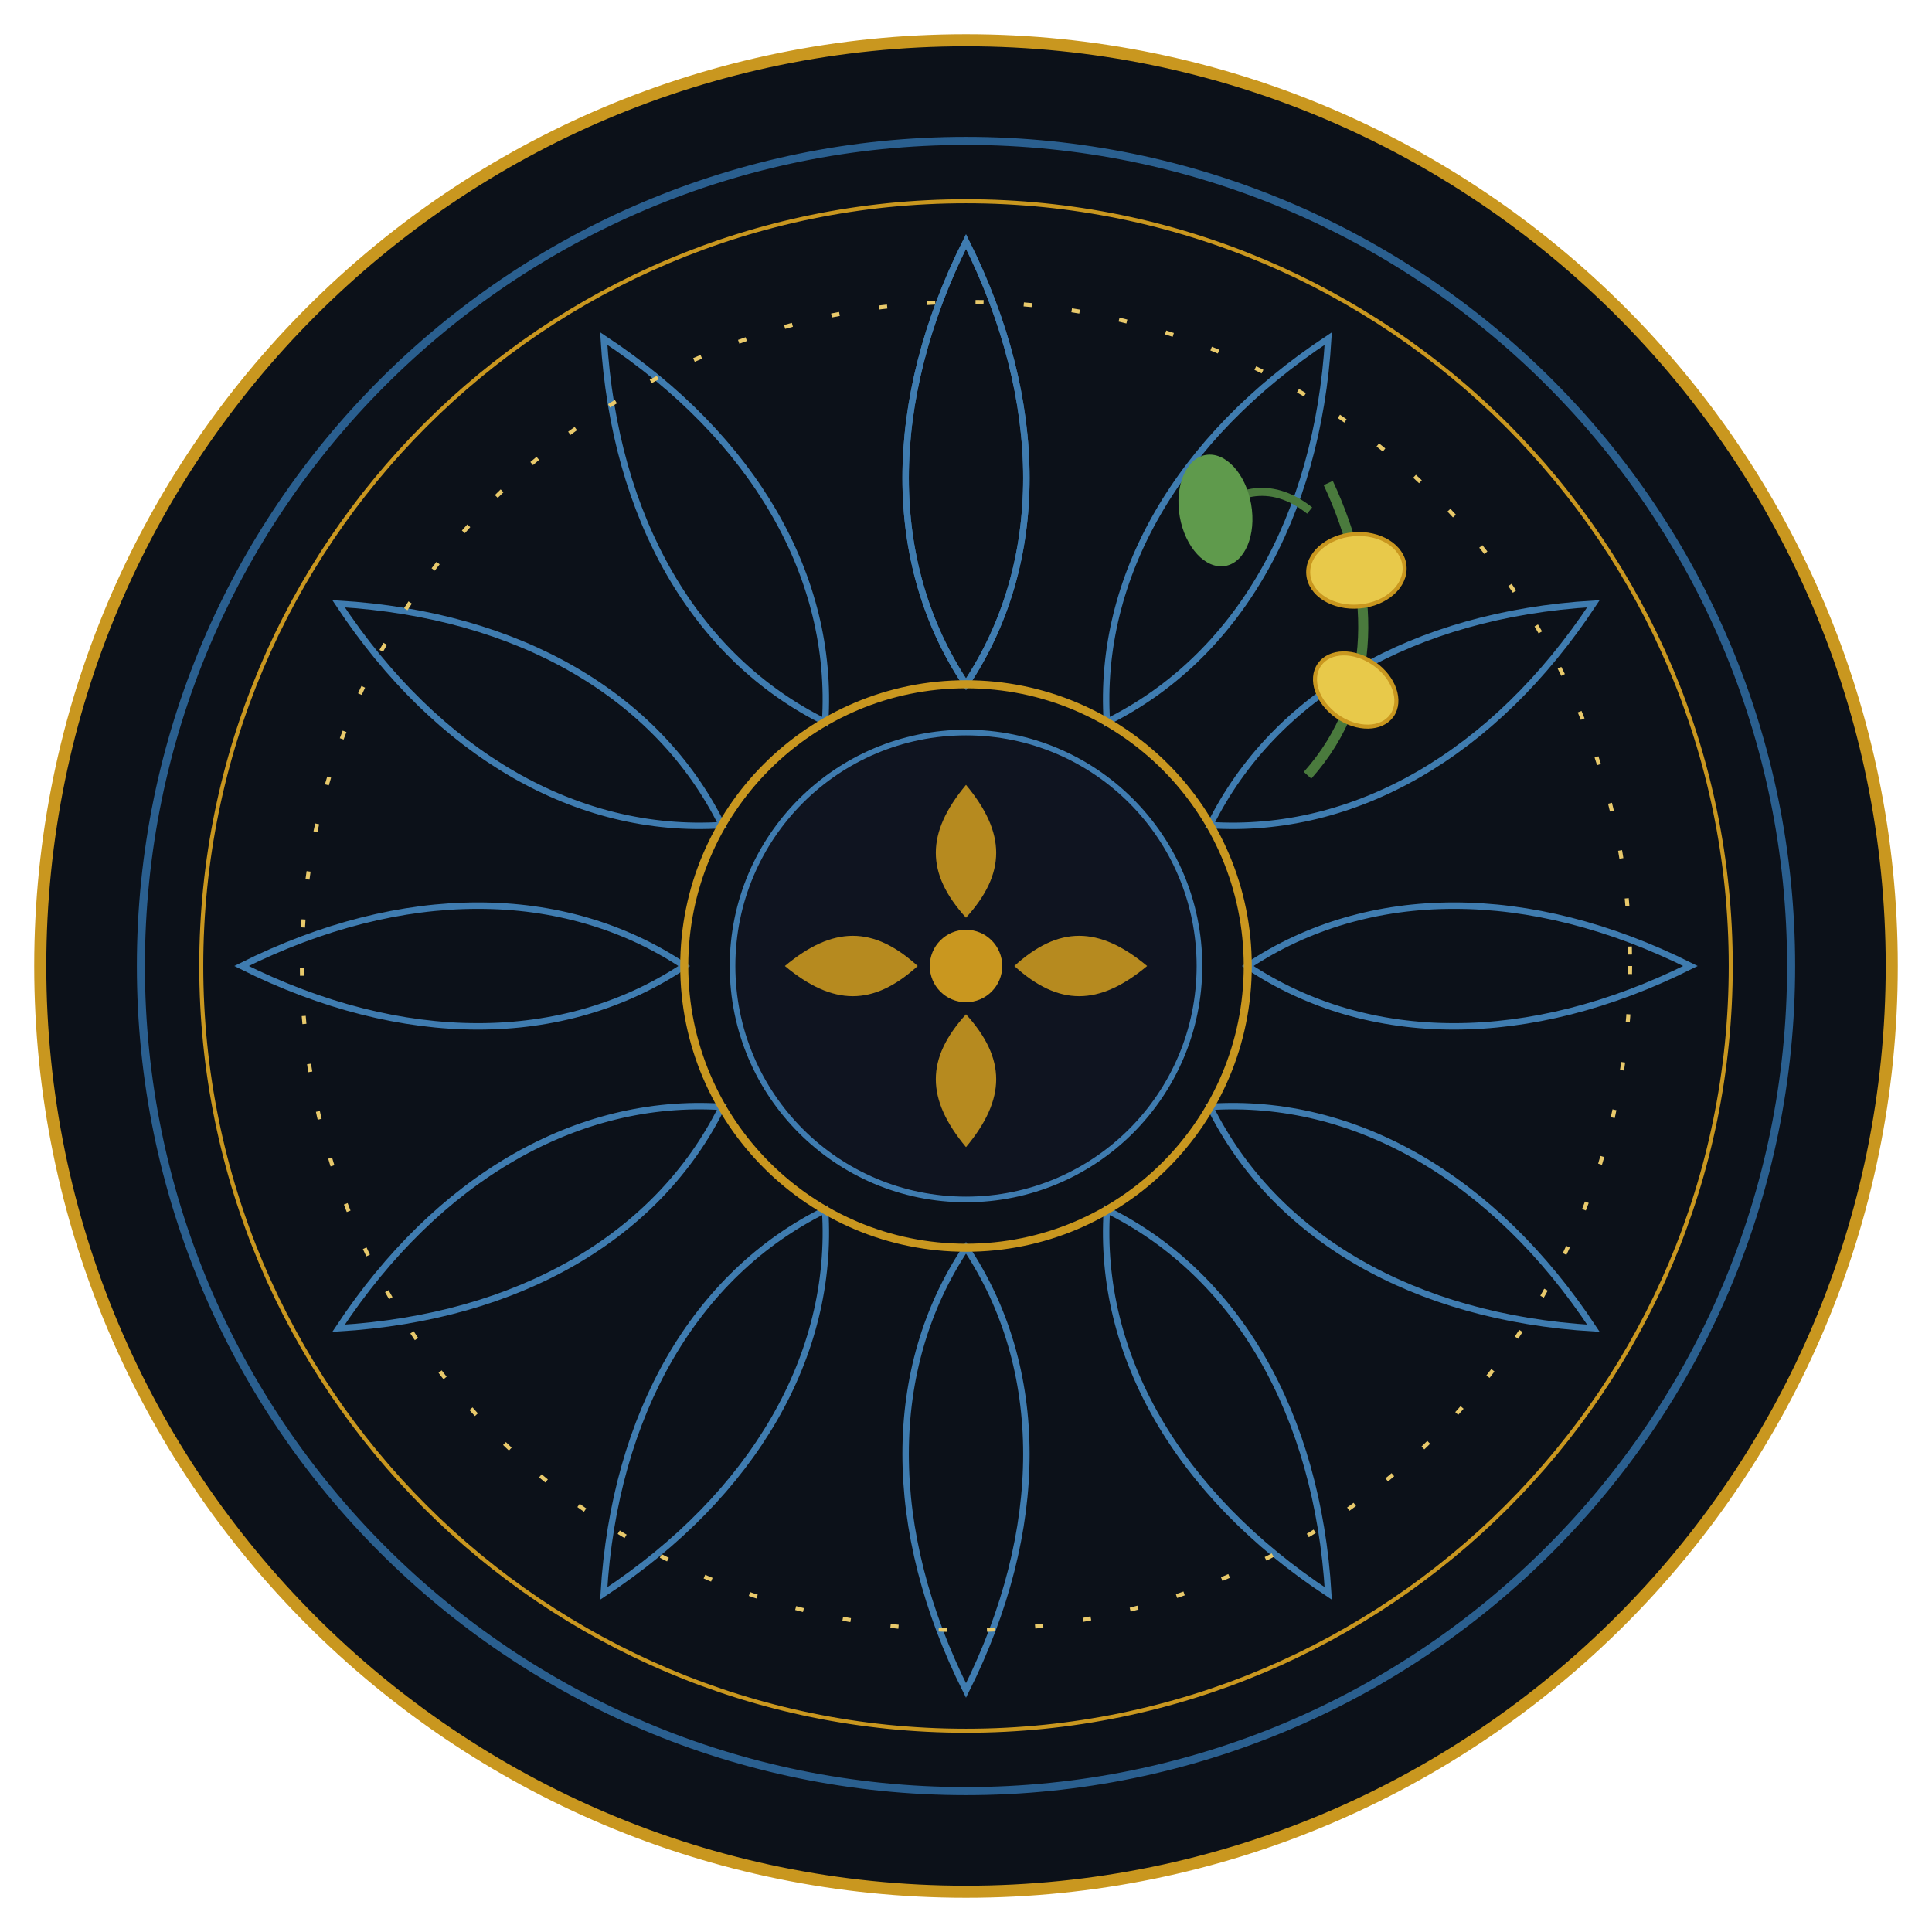
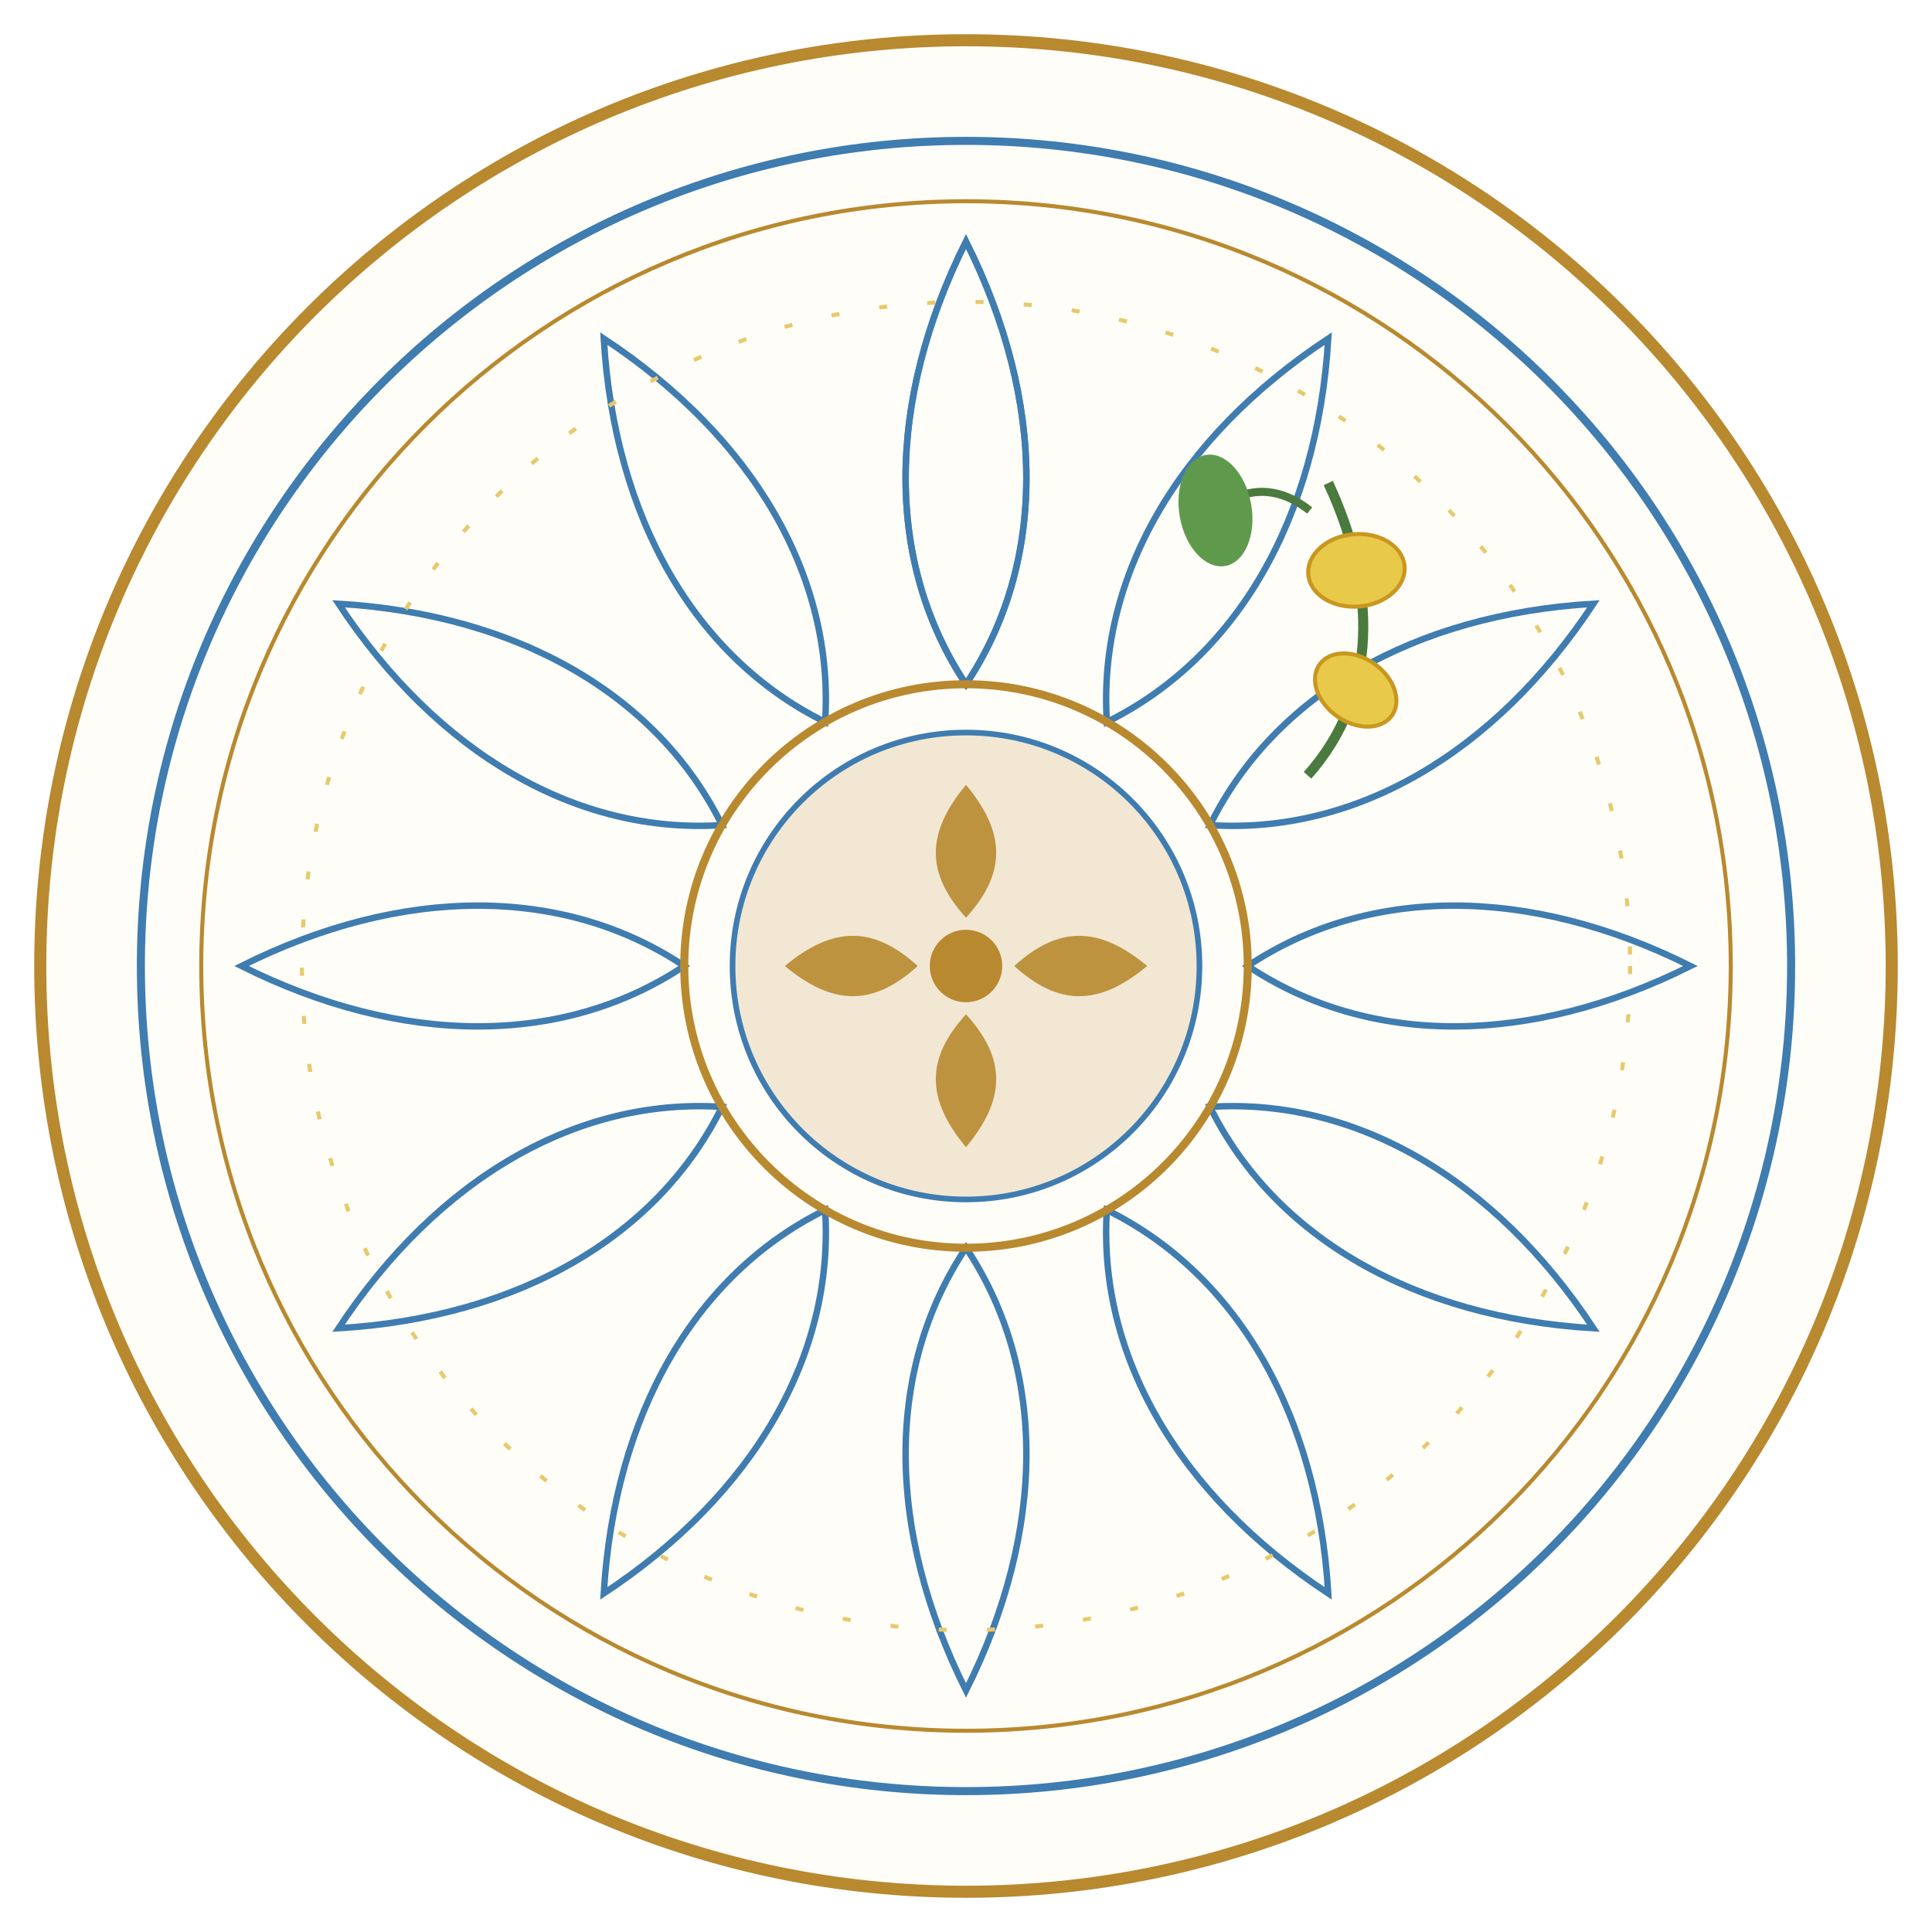
<svg xmlns="http://www.w3.org/2000/svg" viewBox="0 0 480 480" width="480" height="480" role="img" aria-label="Çini tabak motifi">
-   <circle cx="240" cy="240" r="230" fill="#0c1119" stroke="#c9971f" stroke-width="3" />
-   <circle cx="240" cy="240" r="205" fill="none" stroke="#2a5f8f" stroke-width="2" />
-   <circle cx="240" cy="240" r="190" fill="none" stroke="#c9971f" stroke-width="1" />
+   <circle cx="240" cy="240" r="230" fill="#fffdf8" stroke="#b8892f" stroke-width="3" />
+   <circle cx="240" cy="240" r="205" fill="none" stroke="#3f7cb0" stroke-width="2" />
+   <circle cx="240" cy="240" r="190" fill="none" stroke="#b8892f" stroke-width="1" />
  <g stroke="#3f7cb0" stroke-width="1.6" fill="none" opacity="0.9">
    <g id="petal-ring">
      <path d="M240 60 C260 100 260 140 240 170 C220 140 220 100 240 60 Z" />
    </g>
  </g>
  <g fill="none" stroke="#3f7cb0" stroke-width="1.6">
    <use href="#petal-ring" transform="rotate(30 240 240)" />
    <use href="#petal-ring" transform="rotate(60 240 240)" />
    <use href="#petal-ring" transform="rotate(90 240 240)" />
    <use href="#petal-ring" transform="rotate(120 240 240)" />
    <use href="#petal-ring" transform="rotate(150 240 240)" />
    <use href="#petal-ring" transform="rotate(180 240 240)" />
    <use href="#petal-ring" transform="rotate(210 240 240)" />
    <use href="#petal-ring" transform="rotate(240 240 240)" />
    <use href="#petal-ring" transform="rotate(270 240 240)" />
    <use href="#petal-ring" transform="rotate(300 240 240)" />
    <use href="#petal-ring" transform="rotate(330 240 240)" />
    <use href="#petal-ring" transform="rotate(0 240 240)" />
  </g>
-   <circle cx="240" cy="240" r="70" fill="none" stroke="#c9971f" stroke-width="2" />
-   <circle cx="240" cy="240" r="58" fill="#0f1420" stroke="#3f7cb0" stroke-width="1.4" />
-   <g fill="#c9971f">
+   <circle cx="240" cy="240" r="70" fill="none" stroke="#b8892f" stroke-width="2" />
+   <circle cx="240" cy="240" r="58" fill="#f1e7d3" stroke="#3f7cb0" stroke-width="1.4" />
+   <g fill="#b8892f">
    <circle cx="240" cy="240" r="9" />
    <path d="M240 195 c10 12 10 22 0 33 c-10 -11 -10 -21 0 -33 Z" opacity="0.9" />
    <path d="M240 285 c10 -12 10 -22 0 -33 c-10 11 -10 21 0 33 Z" opacity="0.9" />
    <path d="M195 240 c12 -10 22 -10 33 0 c-11 10 -21 10 -33 0 Z" opacity="0.9" />
    <path d="M285 240 c-12 -10 -22 -10 -33 0 c11 10 21 10 33 0 Z" opacity="0.9" />
  </g>
  <g fill="none" stroke="#e8c96b" stroke-width="1">
    <circle cx="240" cy="240" r="165" stroke-dasharray="2 10" />
  </g>
  <g transform="translate(330,120) rotate(20)">
    <path d="M0 0 C 20 20, 30 45, 20 70" fill="none" stroke="#4a7a3d" stroke-width="2.5" />
    <ellipse cx="14" cy="18" rx="12" ry="9" fill="#e8c94a" stroke="#c9971f" stroke-width="1" transform="rotate(-25 14 18)" />
    <ellipse cx="24" cy="46" rx="11" ry="8" fill="#e8c94a" stroke="#c9971f" stroke-width="1" transform="rotate(15 24 46)" />
    <path d="M-2 8 C -14 4 -22 10 -26 20" fill="none" stroke="#4a7a3d" stroke-width="2" />
    <ellipse cx="-24" cy="16" rx="9" ry="14" fill="#5f9a4c" transform="rotate(-30 -24 16)" />
  </g>
</svg>
